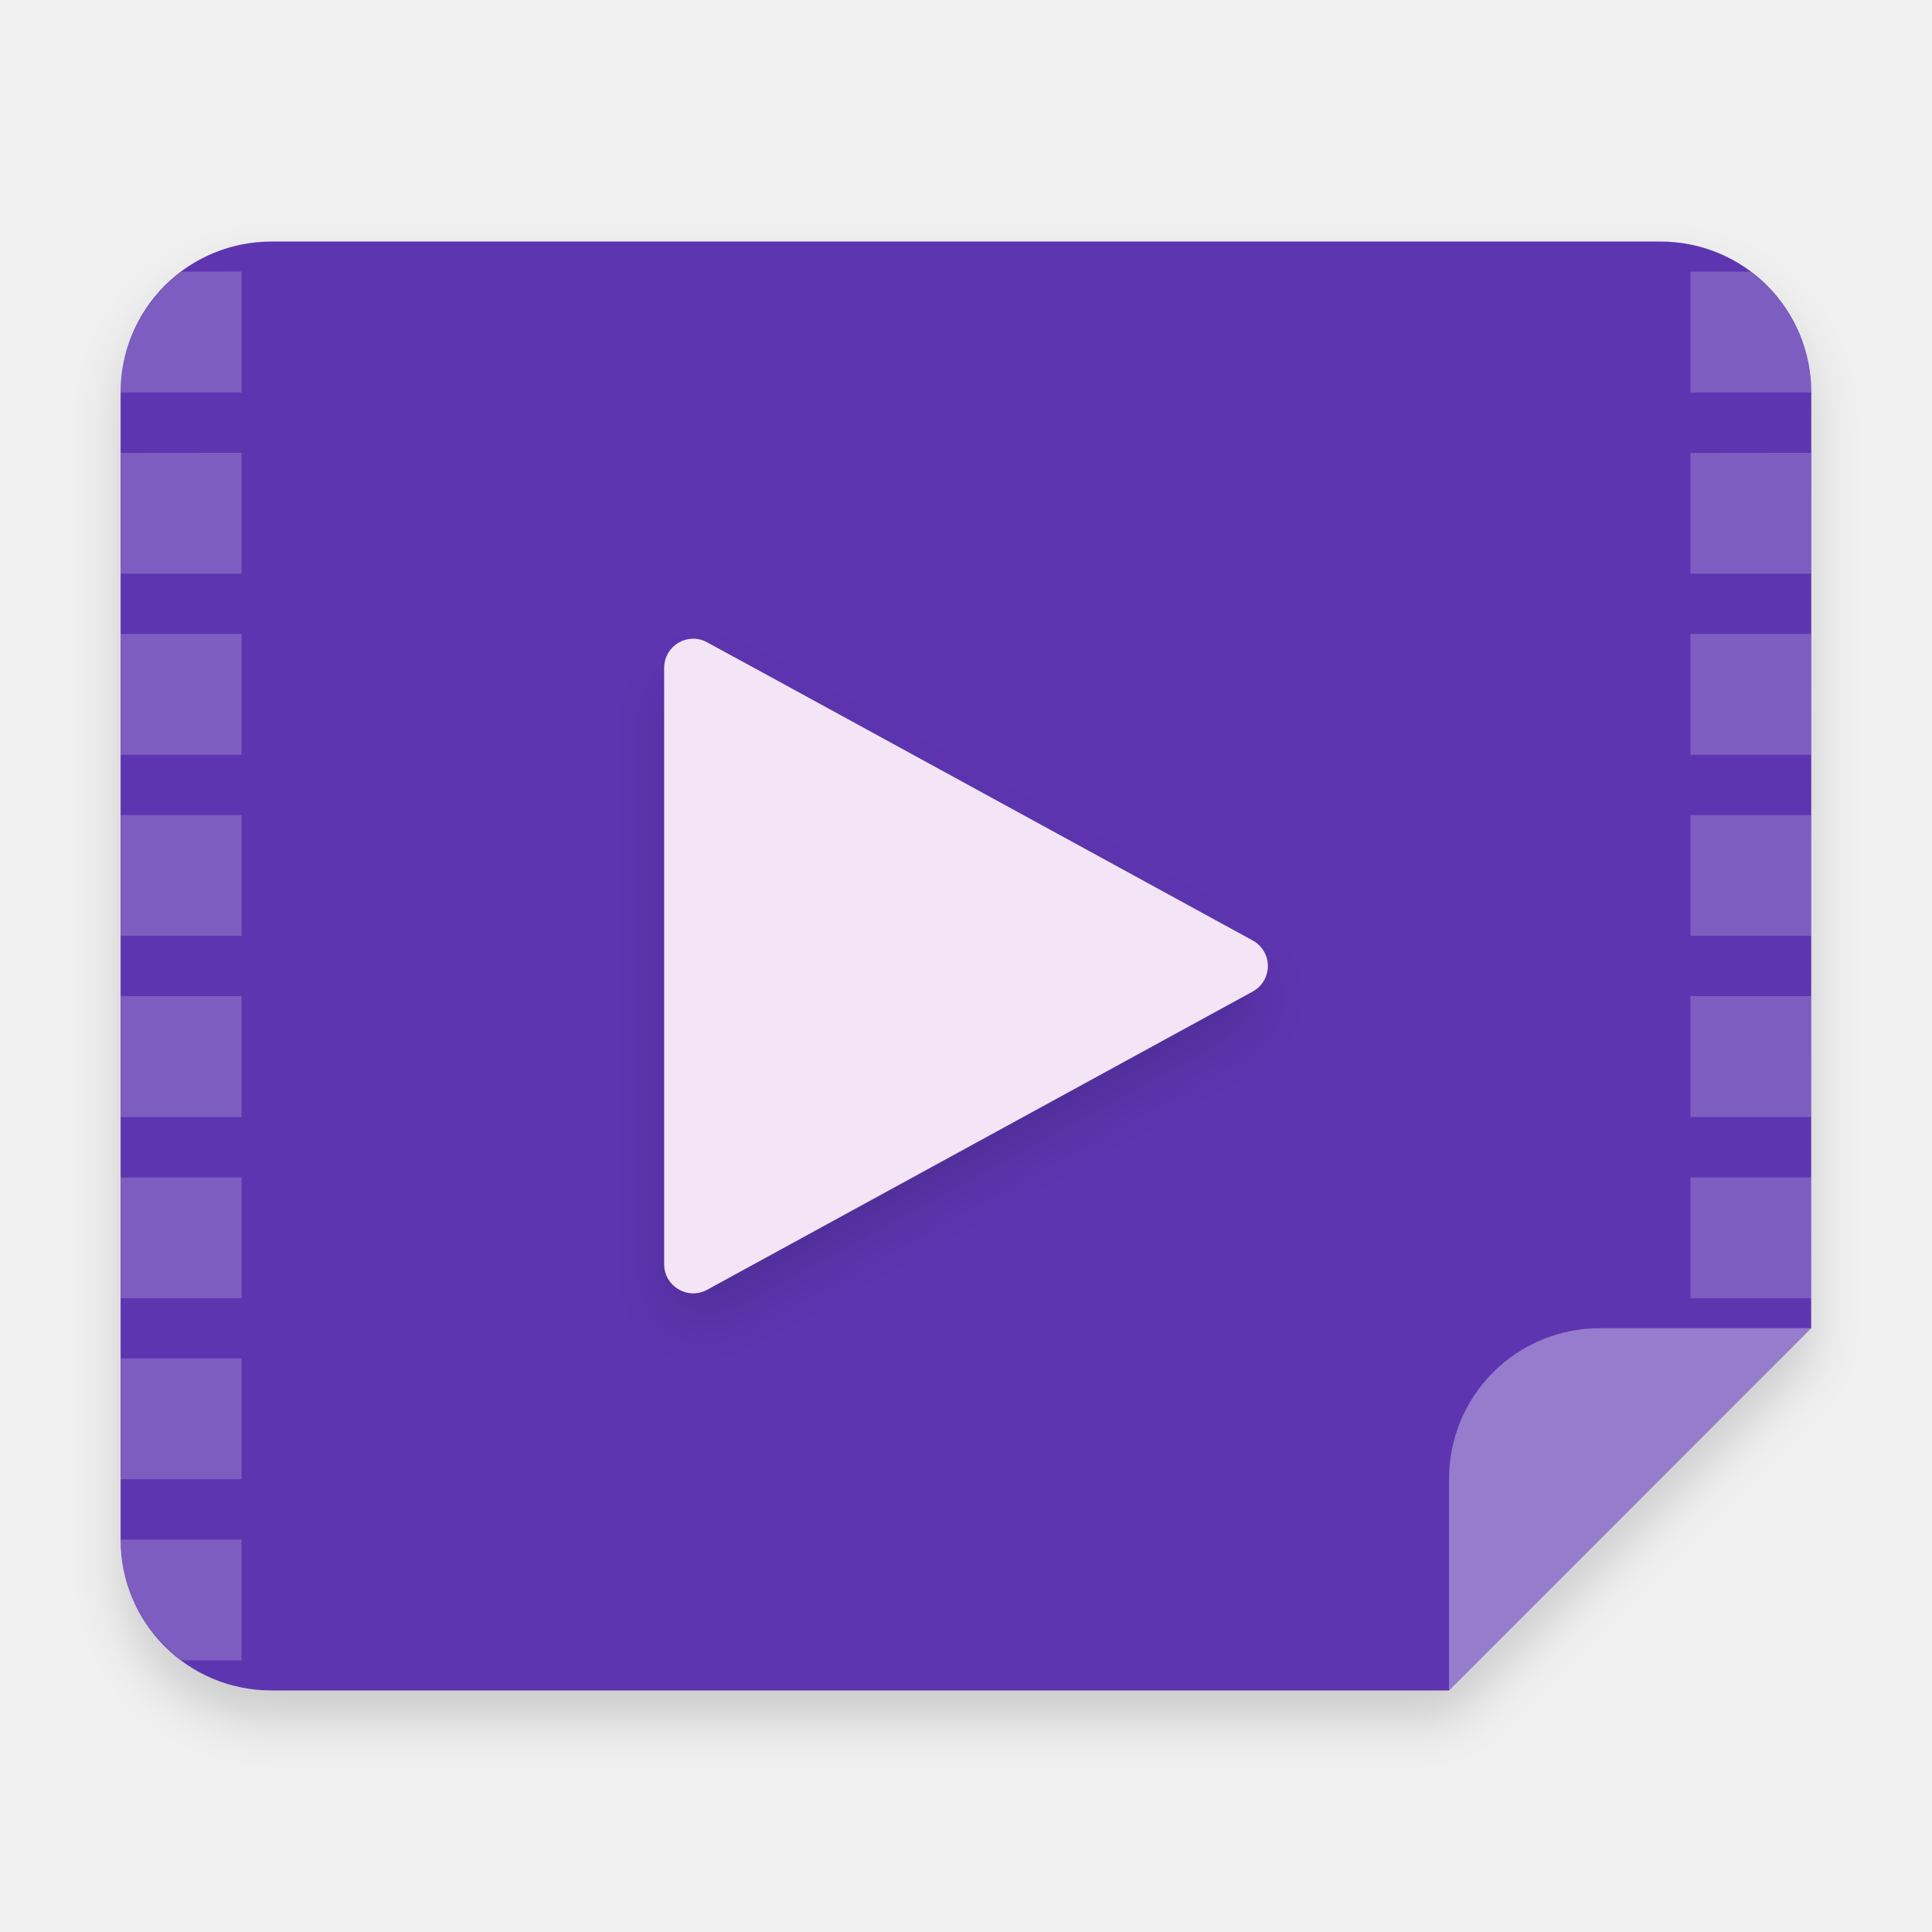
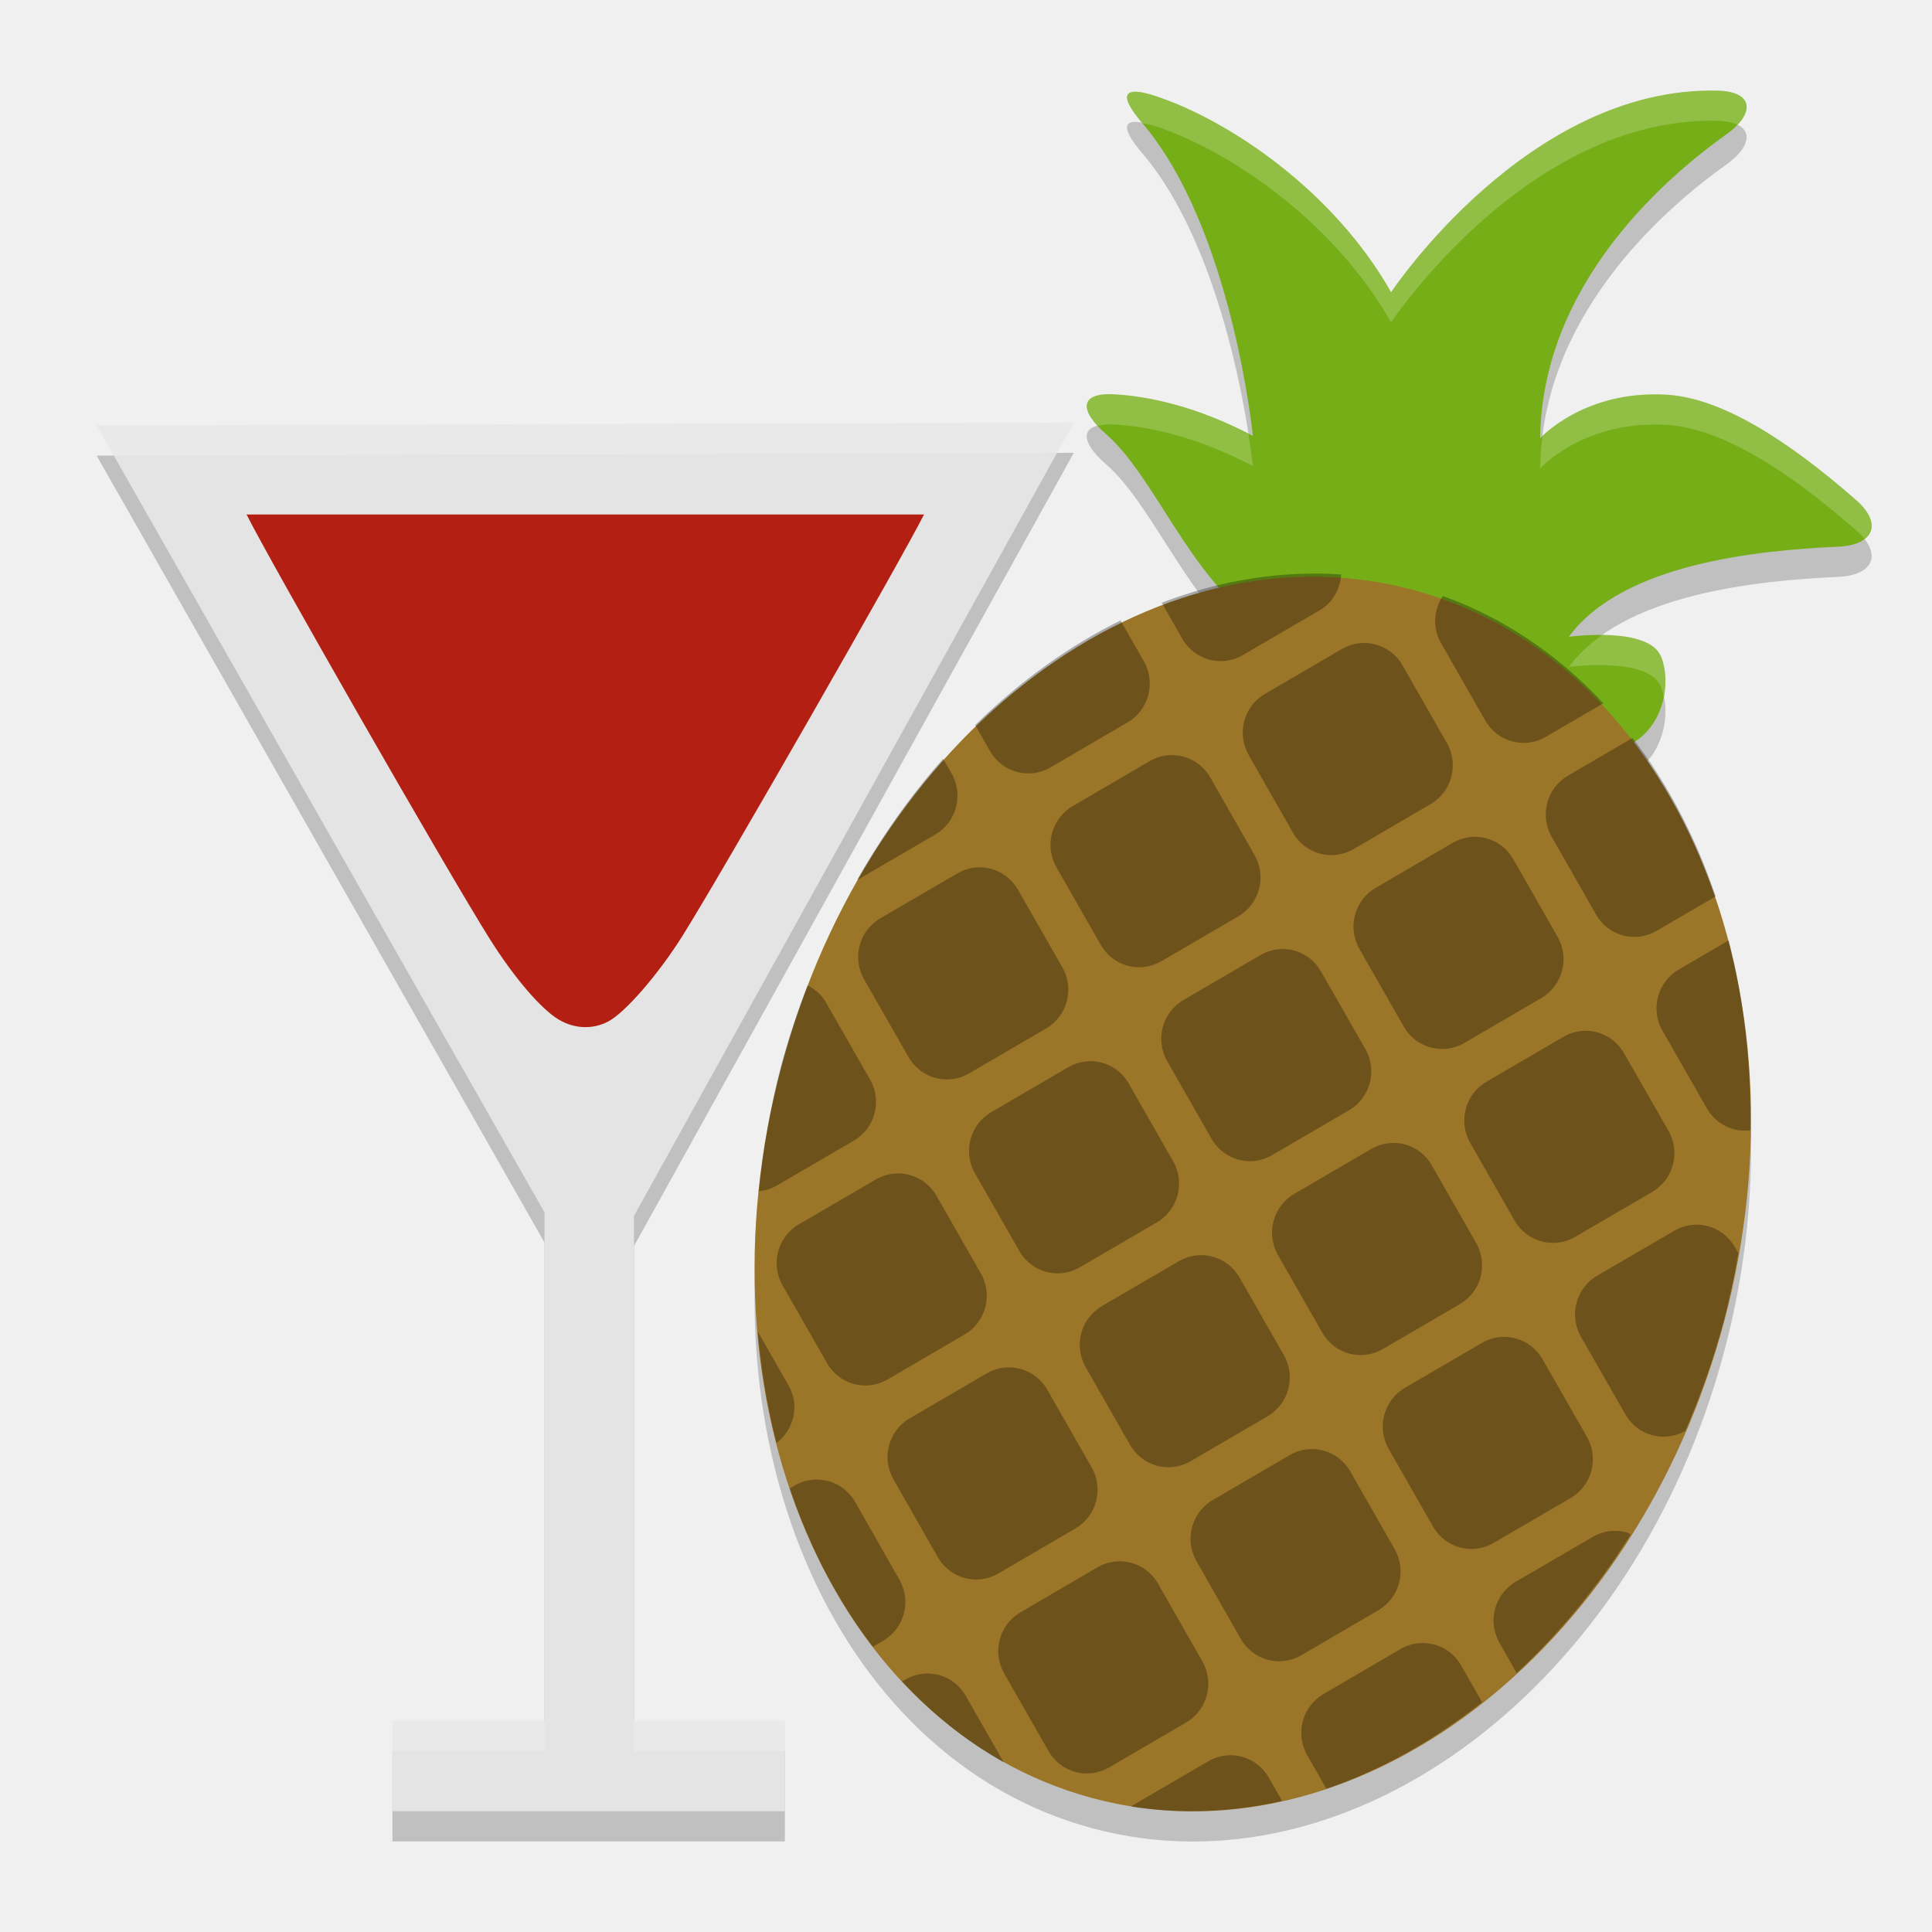
- <svg xmlns="http://www.w3.org/2000/svg" width="64" height="64" viewBox="0 0 16.933 16.933">
-   <defs>
-     <filter id="c" width="1.25" height="1.231" x="-.125" y="-.115" color-interpolation-filters="sRGB">
-       <feGaussianBlur stdDeviation=".276" />
-     </filter>
-     <filter id="a" width="1.067" height="1.078" x="-.033" y="-.039" color-interpolation-filters="sRGB">
-       <feGaussianBlur stdDeviation=".206" />
-     </filter>
-   </defs>
-   <g fill-rule="evenodd">
-     <path d="M15.875 3.693a1.32 1.32 0 0 0-1.323-1.323H2.382a1.32 1.32 0 0 0-1.324 1.323v10.054c0 .733.59 1.323 1.323 1.323h10.32l3.174-3.175z" filter="url(#a)" opacity=".15" style="paint-order:stroke fill markers" />
-     <path fill="#5e35b1" d="M15.875 3.44a1.32 1.32 0 0 0-1.323-1.323H2.382A1.32 1.32 0 0 0 1.057 3.44v10.054c0 .732.59 1.322 1.323 1.322h10.32l3.174-3.175z" style="paint-order:stroke fill markers" />
-     <path fill="#fff" d="m12.7 14.816 3.175-3.175h-1.852a1.32 1.32 0 0 0-1.323 1.323z" opacity=".35" style="paint-order:stroke fill markers" />
+ <svg xmlns="http://www.w3.org/2000/svg" width="64" height="64" version="1">
+   <path style="opacity:0.2" d="m 41.585,21.561 c -2.188,-1.503 -3.342,-4.779 -4.946,-6.181 -0.902,-0.788 -0.887,-1.387 0.289,-1.317 1.142,0.068 2.703,0.396 4.575,1.375 0,0 -0.688,-6.874 -3.668,-10.366 -0.782,-0.917 -0.663,-1.258 0.459,-0.886 2.45,0.813 5.899,3.154 7.788,6.495 0,0 4.529,-6.835 10.826,-6.678 1.178,0.029 1.25,0.757 0.277,1.45 -2.304,1.64 -6.107,5.143 -6.166,10.066 0,0 1.45,-1.617 4.214,-1.442 1.791,0.113 3.961,1.481 6.249,3.485 0.901,0.789 0.583,1.495 -0.594,1.548 -2.68,0.121 -7.142,0.561 -8.918,2.984 0,0 2.628,-0.359 3.05,0.648 0.411,0.982 0.011,2.798 -1.589,3.116 -4.022,0.801 -8.421,-1.946 -11.844,-4.297 z" />
+   <path style="opacity:0.2" d="M 57.117,44.766 A 16.175,20.704 14.613 0 1 36.175,60.561 16.175,20.704 14.613 0 1 25.883,36.342 16.175,20.704 14.613 0 1 46.827,20.547 16.175,20.704 14.613 0 1 57.117,44.766 Z" />
+   <path style="opacity:0.2" d="M 35.572,15 3.2,15.092 18.037,41.161 v 16.842 H 13 V 61 h 13 v -2.997 h -5 v -16.723 z" />
+   <path style="fill:#e4e4e4" d="M 35.572,14 3.2,14.092 18.037,40.161 v 16.842 H 13 v 2.997 h 13 v -2.997 h -5 v -16.723 z" />
+   <path style="fill:#b31f13" d="m 8.168,17.043 c 0.729,1.473 6.654,11.831 8.053,14.056 0.811,1.29 1.711,2.34 2.299,2.683 0.517,0.301 1.108,0.325 1.621,0.06 0.56,-0.289 1.667,-1.564 2.471,-2.847 1.317,-2.101 7.289,-12.535 7.998,-13.953 z" />
+   <path style="fill:#76ae17" d="m 41.585,20.561 c -2.188,-1.503 -3.342,-4.779 -4.946,-6.181 -0.902,-0.788 -0.887,-1.387 0.289,-1.317 1.142,0.068 2.703,0.396 4.575,1.375 0,0 -0.688,-6.874 -3.668,-10.366 -0.782,-0.917 -0.663,-1.258 0.459,-0.886 2.45,0.813 5.899,3.154 7.788,6.495 0,0 4.529,-6.835 10.826,-6.678 1.178,0.029 1.25,0.757 0.277,1.45 -2.304,1.64 -6.107,5.143 -6.166,10.066 0,0 1.45,-1.617 4.214,-1.442 1.791,0.113 3.961,1.481 6.249,3.485 0.901,0.789 0.583,1.495 -0.594,1.548 -2.68,0.121 -7.142,0.561 -8.918,2.984 0,0 2.628,-0.359 3.05,0.648 0.411,0.982 0.011,2.798 -1.589,3.116 -4.022,0.801 -8.421,-1.946 -11.844,-4.297 z" />
+   <path style="fill:#9b7528" d="M 57.117,43.766 A 16.175,20.704 14.613 0 1 36.175,59.561 16.175,20.704 14.613 0 1 25.883,35.342 16.175,20.704 14.613 0 1 46.827,19.547 16.175,20.704 14.613 0 1 57.117,43.766 Z" />
+   <g style="opacity:0.3" transform="matrix(1.273847,-0.7432728,0.7339683,1.284805,-12.60992,25.67242)">
+     <path transform="matrix(0.70711,0.70711,-0.70711,0.70711,31.45,-11.684)" d="m 24.682,16.043 c -0.117,0.348 -0.046,0.744 0.232,1.022 l 1.414,1.414 c 0.392,0.392 1.022,0.392 1.414,0 l 1.057,-1.057 a 11,14 0 0 0 -4.117,-1.379 z m -2.338,0.127 a 11,14 0 0 0 -3.742,1.652 l 0.656,0.656 c 0.392,0.392 1.022,0.392 1.414,0 l 1.414,-1.414 c 0.245,-0.245 0.319,-0.58 0.258,-0.895 z m 1.156,1.309 c -0.256,0 -0.511,0.097 -0.707,0.293 l -1.414,1.414 c -0.392,0.392 -0.392,1.022 0,1.414 l 1.414,1.416 c 0.392,0.392 1.022,0.392 1.414,0 l 1.414,-1.416 c 0.392,-0.392 0.392,-1.022 0,-1.414 l -1.414,-1.415 c -0.196,-0.195 -0.451,-0.292 -0.707,-0.292 z m 6.137,0.52 -1.188,1.188 c -0.392,0.392 -0.392,1.022 0,1.414 l 1.414,1.416 c 0.392,0.392 1.022,0.392 1.414,0 l 1.086,-1.086 a 11,14 0 0 0 -2.727,-2.932 z m -11.828,0.444 a 11,14 0 0 0 -2.559,3.1 l 0.473,0.473 c 0.392,0.392 1.022,0.392 1.414,0 l 1.414,-1.416 c 0.392,-0.392 0.392,-1.022 0,-1.414 l -0.742,-0.742 z m 2.156,2.57 c -0.256,0 -0.511,0.097 -0.707,0.293 l -1.414,1.416 c -0.392,0.392 -0.392,1.022 0,1.414 l 1.414,1.414 c 0.392,0.392 1.022,0.392 1.414,0 l 1.414,-1.414 c 0.392,-0.392 0.392,-1.022 0,-1.414 l -1.414,-1.416 C 20.476,21.11 20.221,21.013 19.965,21.013 Z m 7.07,0 c -0.256,0 -0.511,0.097 -0.707,0.293 l -1.414,1.416 c -0.392,0.392 -0.392,1.022 0,1.414 l 1.414,1.414 c 0.392,0.392 1.022,0.392 1.414,0 l 1.414,-1.414 c 0.392,-0.392 0.392,-1.022 0,-1.414 l -1.414,-1.416 C 27.547,21.11 27.291,21.013 27.035,21.013 Z m 5.867,0.791 -0.918,0.918 c -0.392,0.392 -0.392,1.022 0,1.414 l 1.416,1.414 c 0.291,0.291 0.713,0.364 1.072,0.223 a 11,14 0 0 0 -1.57,-3.969 z m -18.154,0.65 a 11,14 0 0 0 -1.17,3.109 c 0.006,-0.006 0.015,-0.007 0.021,-0.014 l 1.416,-1.414 c 0.392,-0.392 0.392,-1.022 0,-1.414 l -0.267,-0.266 z m 1.682,2.094 c -0.256,0 -0.511,0.099 -0.707,0.295 l -1.416,1.414 c -0.392,0.392 -0.392,1.022 0,1.414 l 1.416,1.414 c 0.392,0.392 1.022,0.392 1.414,0 l 1.414,-1.414 c 0.392,-0.392 0.392,-1.022 0,-1.414 l -1.414,-1.413 c -0.196,-0.196 -0.452,-0.295 -0.707,-0.295 z m 7.07,0 c -0.256,0 -0.511,0.099 -0.707,0.295 l -1.414,1.414 c -0.392,0.392 -0.392,1.022 0,1.414 l 1.414,1.414 c 0.392,0.392 1.022,0.392 1.414,0 l 1.414,-1.414 c 0.392,-0.392 0.392,-1.022 0,-1.414 l -1.414,-1.413 c -0.196,-0.196 -0.451,-0.295 -0.707,-0.295 z m 7.07,0 c -0.256,0 -0.511,0.099 -0.707,0.295 l -1.414,1.414 c -0.392,0.392 -0.392,1.022 0,1.414 l 1.414,1.414 c 0.392,0.392 1.022,0.392 1.414,0 l 1.416,-1.414 c 0.392,-0.392 0.392,-1.022 0,-1.414 l -1.416,-1.413 C 31.082,24.648 30.826,24.549 30.571,24.549 Z m -10.605,3.535 c -0.256,0 -0.511,0.099 -0.707,0.295 l -1.414,1.414 c -0.392,0.392 -0.392,1.022 0,1.414 l 1.414,1.414 c 0.392,0.392 1.022,0.392 1.414,0 l 1.414,-1.414 c 0.392,-0.392 0.392,-1.022 0,-1.414 l -1.414,-1.414 C 20.477,28.182 20.221,28.083 19.966,28.083 Z m 7.07,0 c -0.256,0 -0.511,0.099 -0.707,0.295 l -1.414,1.414 c -0.392,0.392 -0.392,1.022 0,1.414 l 1.414,1.414 c 0.392,0.392 1.022,0.392 1.414,0 l 1.414,-1.414 c 0.392,-0.392 0.392,-1.022 0,-1.414 l -1.414,-1.414 C 27.547,28.182 27.292,28.083 27.036,28.083 Z m 7.072,0 c -0.256,0 -0.511,0.099 -0.707,0.295 l -1.416,1.414 c -0.392,0.392 -0.392,1.022 0,1.414 l 1.416,1.414 c 0.387,0.387 1.006,0.388 1.398,0.01 a 11,14 0 0 0 0.202,-2.63 11,14 0 0 0 -0.078,-1.514 l -0.107,-0.107 c -0.196,-0.196 -0.451,-0.295 -0.707,-0.295 z m -20.996,0.043 a 11,14 0 0 0 -0.111,1.874 11,14 0 0 0 0.242,2.846 c 0.129,-0.049 0.253,-0.12 0.357,-0.225 l 1.416,-1.414 c 0.392,-0.392 0.392,-1.022 0,-1.414 l -1.415,-1.414 c -0.139,-0.139 -0.311,-0.211 -0.489,-0.252 z m 3.318,3.494 c -0.256,0 -0.511,0.097 -0.707,0.293 l -1.416,1.414 c -0.392,0.392 -0.392,1.022 0,1.414 l 1.416,1.414 c 0.392,0.392 1.022,0.392 1.414,0 l 1.414,-1.414 c 0.392,-0.392 0.392,-1.022 0,-1.414 l -1.413,-1.413 c -0.196,-0.196 -0.452,-0.293 -0.707,-0.293 z m 7.07,0 c -0.256,0 -0.511,0.097 -0.707,0.293 l -1.414,1.414 c -0.392,0.392 -0.392,1.022 0,1.414 l 1.414,1.414 c 0.392,0.392 1.022,0.392 1.414,0 l 1.414,-1.414 c 0.392,-0.392 0.392,-1.022 0,-1.414 l -1.413,-1.413 c -0.196,-0.196 -0.451,-0.293 -0.707,-0.293 z m 7.07,0 c -0.256,0 -0.511,0.097 -0.707,0.293 l -1.414,1.414 c -0.392,0.392 -0.392,1.022 0,1.414 l 1.414,1.414 c 0.392,0.392 1.022,0.392 1.414,0 l 1.416,-1.414 c 0.392,-0.392 0.392,-1.022 0,-1.414 l -1.415,-1.413 c -0.196,-0.196 -0.451,-0.293 -0.707,-0.293 z m -10.604,3.536 c -0.256,0 -0.511,0.097 -0.707,0.293 l -1.414,1.414 c -0.392,0.392 -0.392,1.022 0,1.414 l 1.414,1.416 c 0.392,0.392 1.022,0.392 1.414,0 l 1.414,-1.416 c 0.392,-0.392 0.392,-1.022 0,-1.414 l -1.414,-1.414 c -0.196,-0.196 -0.452,-0.293 -0.707,-0.293 z m 7.07,0 c -0.256,0 -0.511,0.097 -0.707,0.293 l -1.414,1.414 c -0.392,0.392 -0.392,1.022 0,1.414 l 1.414,1.416 c 0.392,0.392 1.022,0.392 1.414,0 l 1.414,-1.416 c 0.392,-0.392 0.392,-1.022 0,-1.414 l -1.414,-1.414 c -0.196,-0.196 -0.451,-0.293 -0.707,-0.293 z m 7.072,0 c -0.256,0 -0.511,0.097 -0.707,0.293 l -1.416,1.414 c -0.392,0.392 -0.392,1.022 0,1.414 l 0.547,0.547 a 11,14 0 0 0 1.678,-3.648 c -0.034,-0.004 -0.067,-0.02 -0.102,-0.02 z m -20.074,0.725 a 11,14 0 0 0 1.053,2.291 c 0.303,-0.393 0.29,-0.948 -0.07,-1.309 l -0.982,-0.982 z m 2.397,2.811 c -0.256,0 -0.511,0.097 -0.707,0.293 l -0.086,0.086 a 11,14 0 0 0 2.727,2.932 l 0.188,-0.188 c 0.392,-0.392 0.392,-1.022 0,-1.414 l -1.415,-1.418 c -0.196,-0.195 -0.452,-0.293 -0.707,-0.293 z m 7.07,0 c -0.256,0 -0.511,0.097 -0.707,0.293 l -1.414,1.416 c -0.392,0.392 -0.392,1.022 0,1.414 l 1.414,1.414 c 0.392,0.392 1.022,0.392 1.414,0 l 1.414,-1.414 c 0.392,-0.392 0.392,-1.022 0,-1.414 l -1.414,-1.417 c -0.196,-0.195 -0.451,-0.293 -0.707,-0.293 z m 7.07,0 c -0.256,0 -0.511,0.097 -0.707,0.293 l -1.414,1.416 c -0.392,0.392 -0.392,1.022 0,1.414 l 0.611,0.611 a 11,14 0 0 0 2.887,-2.772 l -0.67,-0.67 c -0.196,-0.196 -0.451,-0.293 -0.707,-0.293 z m -10.605,3.535 c -0.256,0 -0.511,0.099 -0.707,0.295 l -0.057,0.057 a 11,14 0 0 0 2.684,1.156 l -1.213,-1.213 C 20.479,42.326 20.224,42.227 19.968,42.227 Z m 7.07,0 c -0.256,0 -0.511,0.099 -0.707,0.295 l -1.414,1.414 c -0.003,0.003 -0.003,0.007 -0.006,0.01 a 11,14 0 0 0 3.258,-1 l -0.424,-0.424 c -0.196,-0.196 -0.451,-0.295 -0.707,-0.295 z" />
  </g>
-   <path fill="#fff" d="M1.593 2.381c-.323.241-.535.623-.535 1.059h1.059V2.38zm13.223 0V3.44h1.058v-.01a1.32 1.32 0 0 0-.534-1.049zM1.058 3.97v1.058h1.059V3.969zm13.758 0v1.058h1.058V3.969zM1.058 5.556v1.059h1.059V5.556zm13.758 0v1.059h1.058V5.556zM1.058 7.144v1.058h1.059V7.144zm13.758 0v1.058h1.058V7.144zM1.058 8.73V9.79h1.059V8.73zm13.758 0V9.79h1.058V8.73zM1.058 10.32v1.058h1.059v-1.058zm13.758 0v1.058h1.058v-1.058zM1.058 11.906v1.059h1.059v-1.059zm0 1.588c0 .435.212.817.535 1.058h.524v-1.058z" opacity=".2" style="paint-order:fill markers stroke" />
-   <path d="M6.076 5.867a.255.255 0 0 0-.255.255v5.227c0 .194.207.317.377.224l4.782-2.614a.255.255 0 0 0 0-.447L6.676 6.159l-.478-.26a.25.25 0 0 0-.123-.032z" color="#000" filter="url(#c)" opacity=".15" style="isolation:auto;mix-blend-mode:normal;text-decoration-color:#000;text-decoration-line:none;text-decoration-style:solid;text-indent:0;text-transform:none;white-space:normal" />
-   <path fill="#f3e5f5" d="M6.076 5.598a.255.255 0 0 0-.255.255v5.227c0 .194.207.317.377.224L10.98 8.69a.255.255 0 0 0 0-.447L6.676 5.89l-.478-.26a.25.25 0 0 0-.123-.032z" color="#000" style="isolation:auto;mix-blend-mode:normal;text-decoration-color:#000;text-decoration-line:none;text-decoration-style:solid;text-indent:0;text-transform:none;white-space:normal" />
+   <path style="fill:#ffffff;opacity:0.2" d="M 35.572 14 L 3.199 14.092 L 3.768 15.09 L 35.018 15.002 L 35.572 14 z M 13 57.004 L 13 58.004 L 18.037 58.004 L 18.037 57.004 L 13 57.004 z M 21 57.004 L 21 58.004 L 26 58.004 L 26 57.004 L 21 57.004 z" />
+   <path style="fill:#ffffff;opacity:0.2" d="M 56.908 3.002 C 50.611 2.845 46.082 9.68 46.082 9.68 C 44.193 6.339 40.745 3.998 38.295 3.186 C 37.173 2.813 37.054 3.154 37.836 4.07 C 37.84 4.075 37.842 4.08 37.846 4.084 C 37.98 4.107 38.103 4.122 38.295 4.186 C 40.745 4.998 44.193 7.339 46.082 10.68 C 46.082 10.68 50.611 3.845 56.908 4.002 C 57.185 4.009 57.395 4.058 57.551 4.133 C 58.099 3.553 57.904 3.027 56.908 3.002 z M 36.928 13.062 C 35.892 13.001 35.759 13.457 36.357 14.105 C 36.503 14.067 36.685 14.048 36.928 14.062 C 38.07 14.131 39.632 14.459 41.504 15.438 C 41.504 15.438 41.455 15.003 41.357 14.371 C 39.552 13.453 38.039 13.129 36.928 13.062 z M 55.232 13.076 C 52.674 12.914 51.296 14.239 51.098 14.443 C 51.054 14.794 51.022 15.151 51.018 15.518 C 51.018 15.518 52.469 13.901 55.232 14.076 C 57.023 14.189 59.192 15.558 61.48 17.562 C 61.593 17.661 61.686 17.757 61.762 17.852 C 62.131 17.568 62.078 17.086 61.48 16.562 C 59.192 14.558 57.023 13.189 55.232 13.076 z M 53.336 21.041 C 53.235 21.036 53.162 21.046 53.064 21.045 C 52.64 21.346 52.265 21.69 51.969 22.094 C 51.969 22.094 54.596 21.735 55.018 22.742 C 55.061 22.846 55.09 22.962 55.115 23.082 C 55.211 22.6 55.172 22.112 55.018 21.742 C 54.807 21.239 54.046 21.077 53.336 21.041 z" />
</svg>
